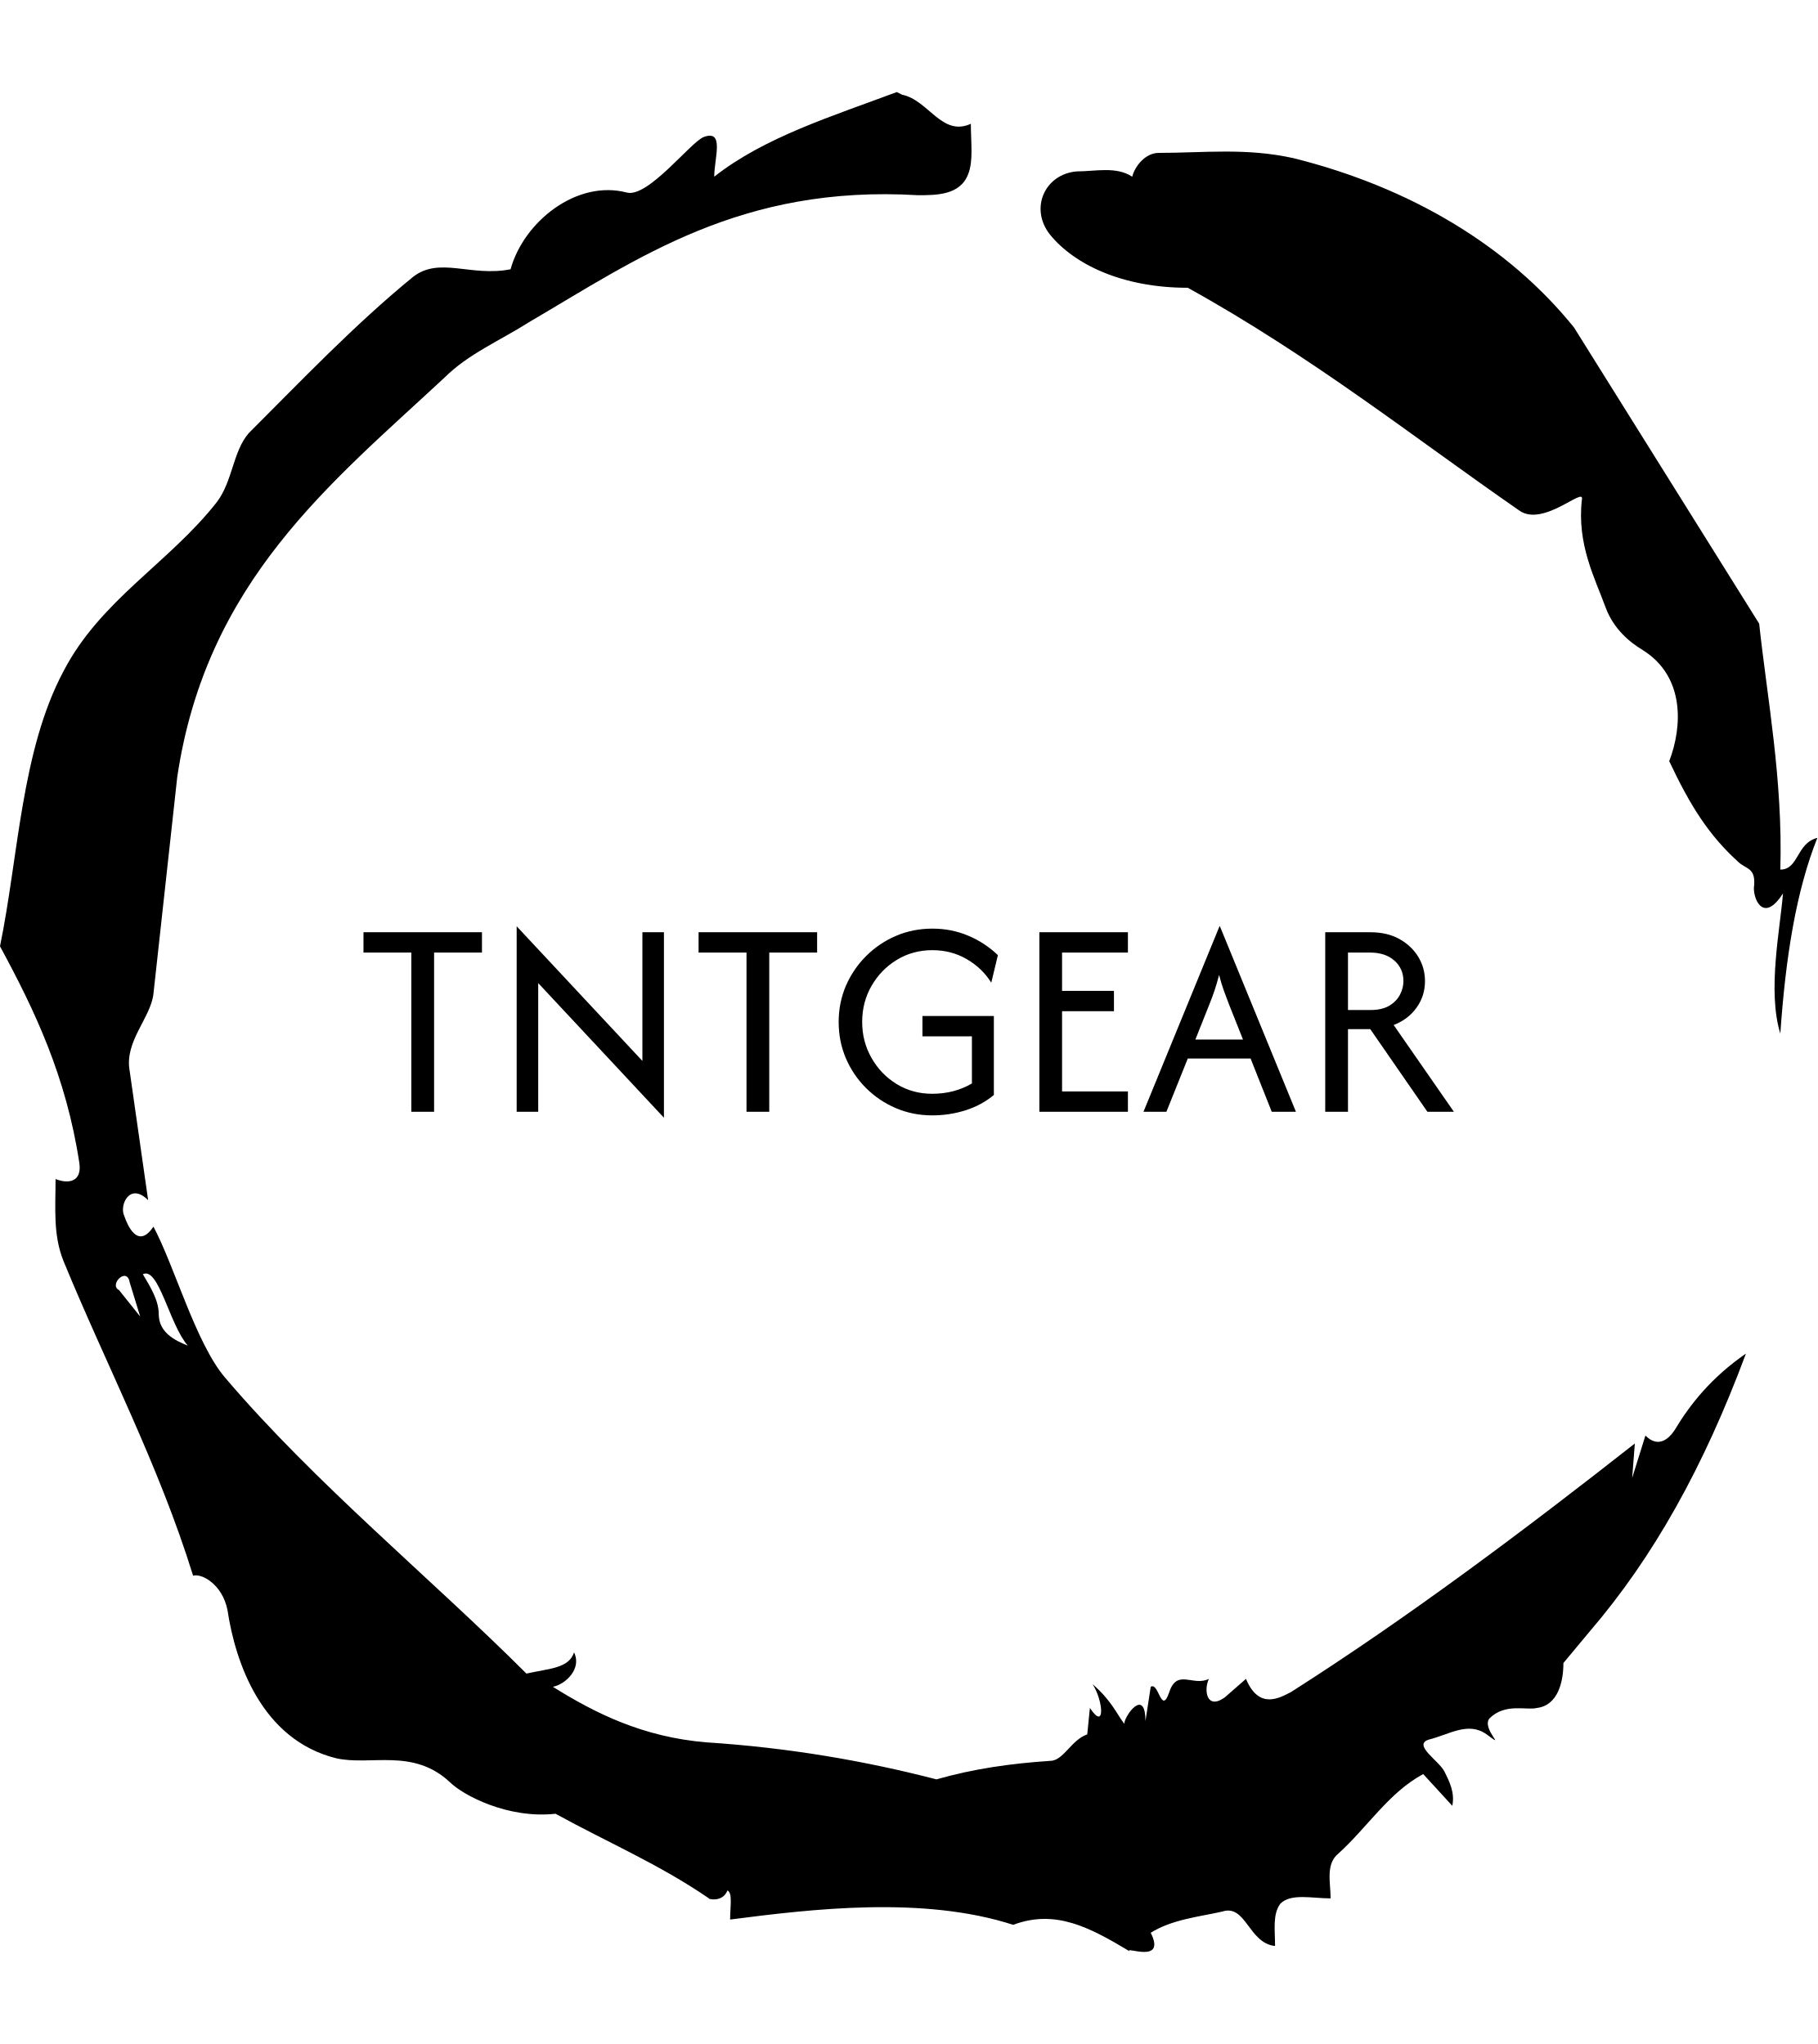
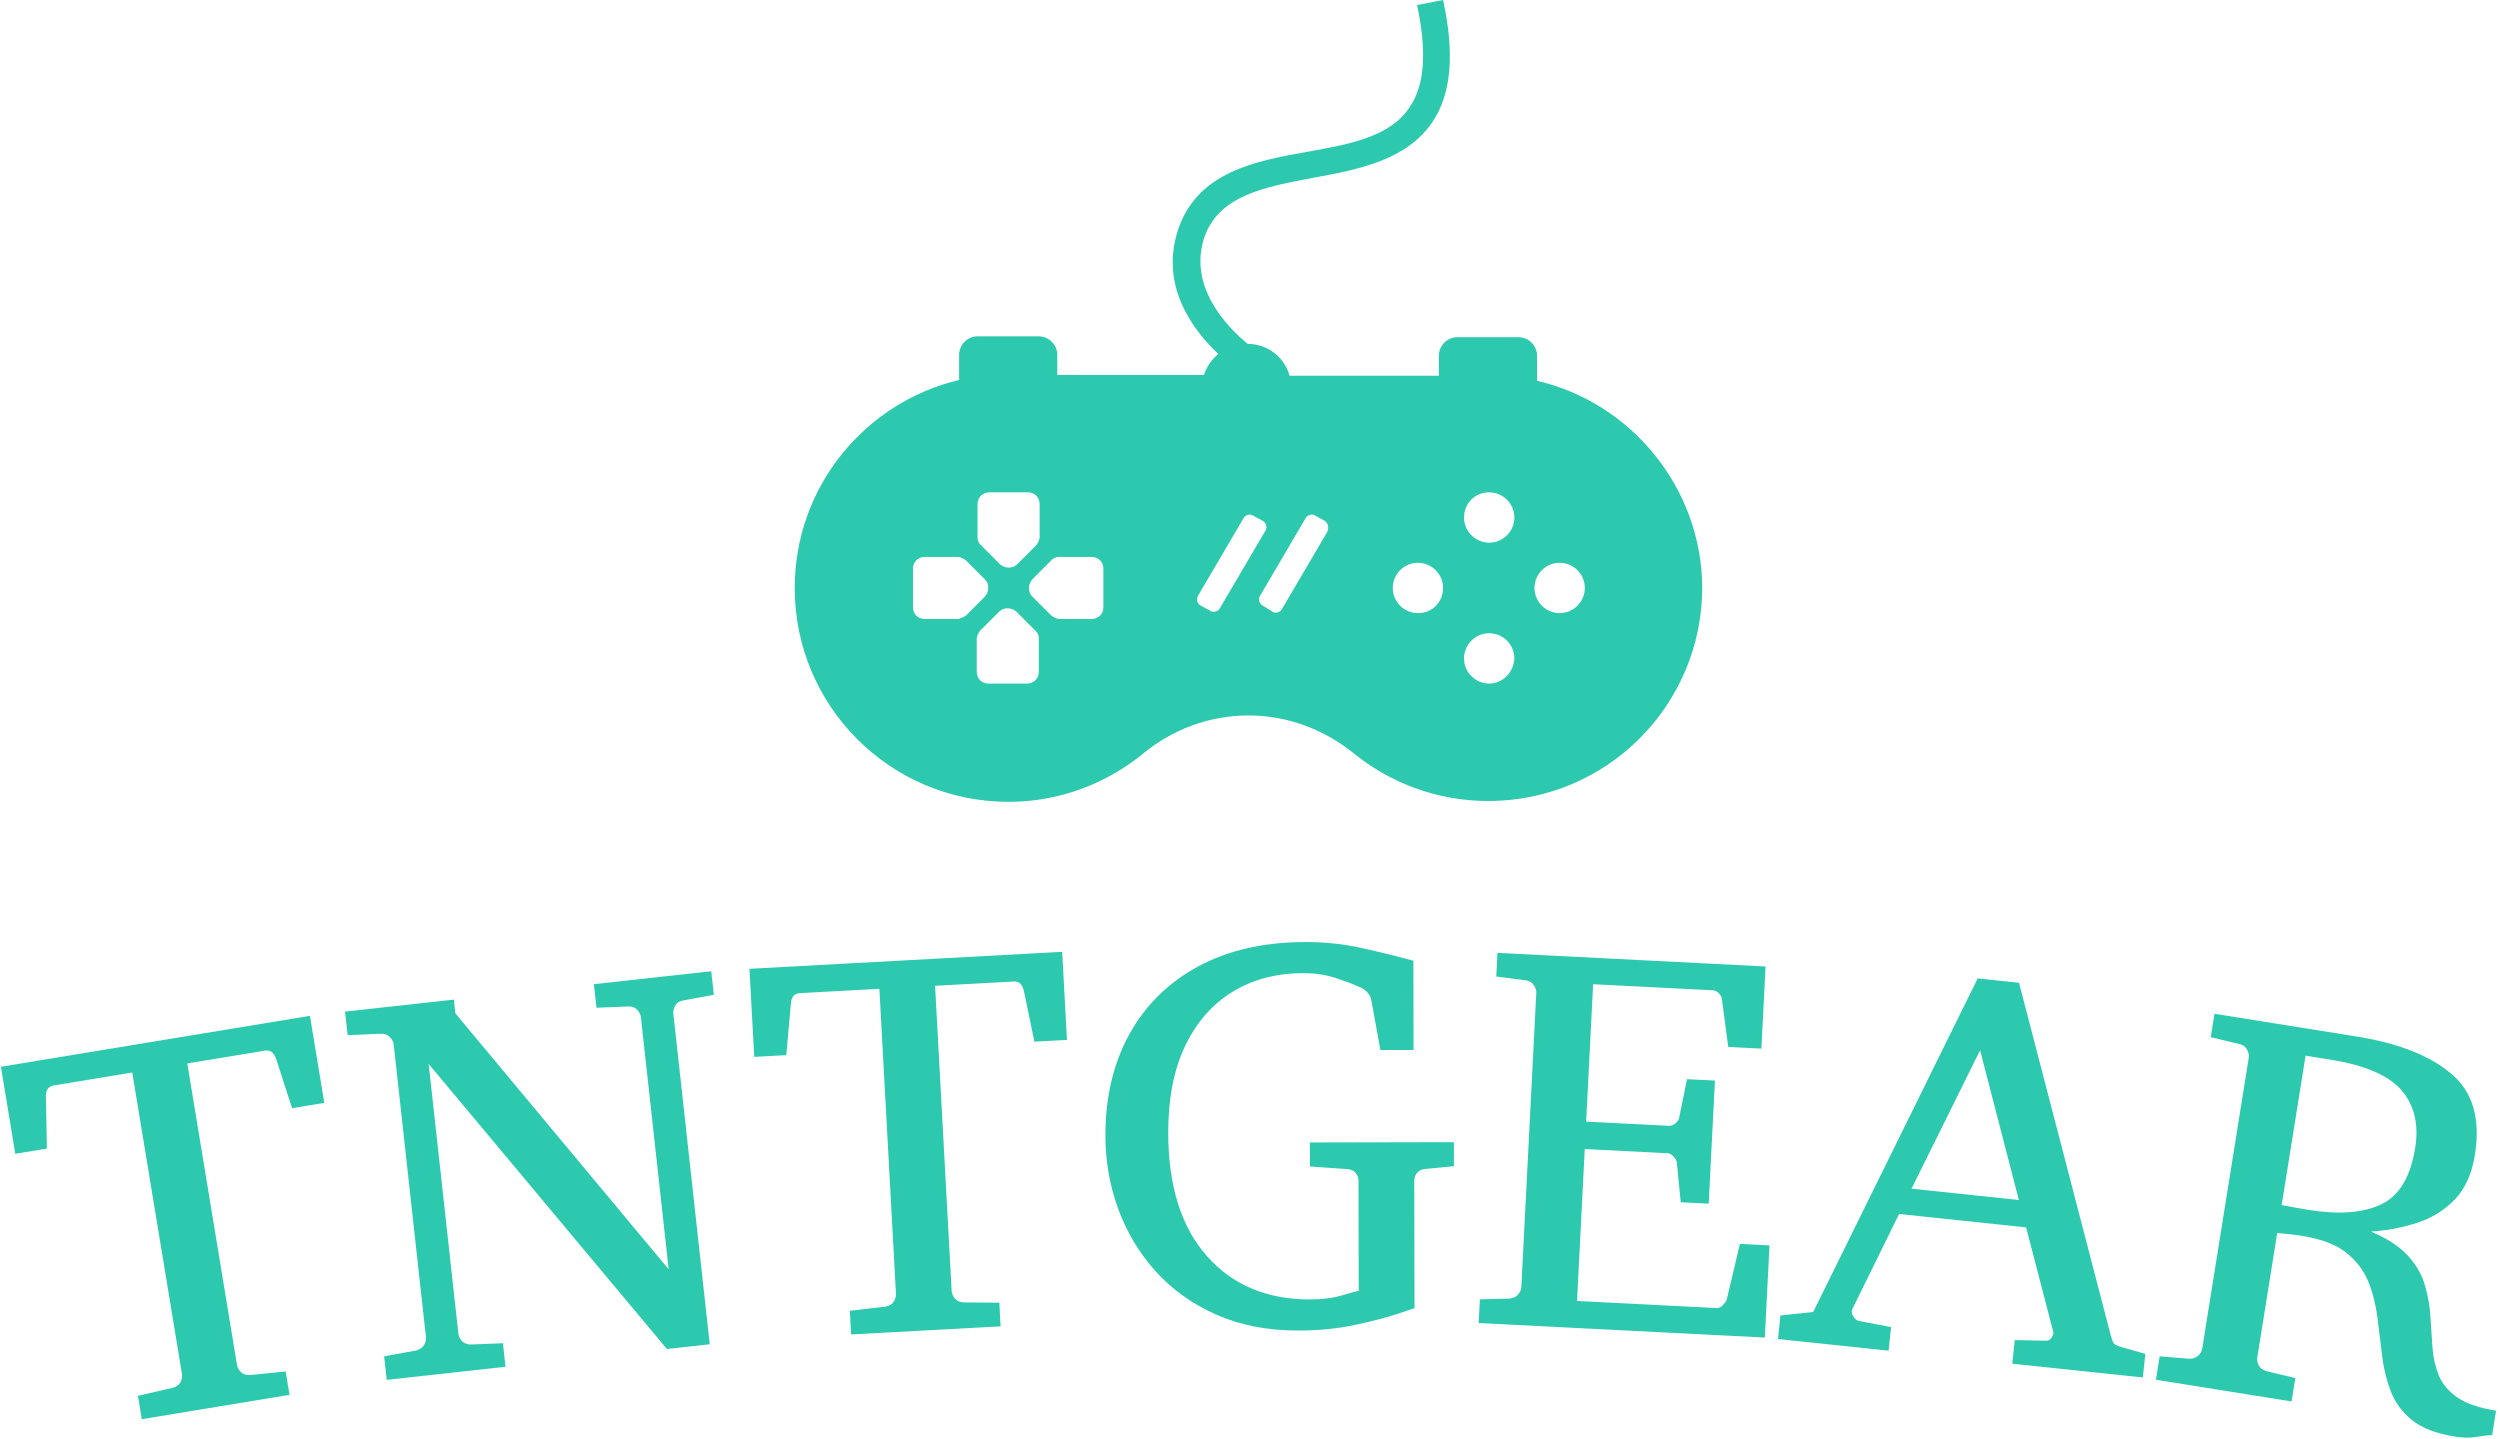
- <svg xmlns="http://www.w3.org/2000/svg" version="1.1" width="2000" height="2250" viewBox="0 0 2000 2250">
-   <g transform="matrix(1,0,0,1,3.410605131648481e-13,0)">
-     <svg viewBox="0 0 320 360" data-background-color="#003366" preserveAspectRatio="xMidYMid meet" height="2250" width="2000">
-       <g id="tight-bounds" transform="matrix(1,0,0,1,0,0)">
-         <svg viewBox="0 0 320 360" height="360" width="320">
+ <svg xmlns="http://www.w3.org/2000/svg" version="1.1" width="1500" height="863" viewBox="0 0 1500 863">
+   <g transform="matrix(1,0,0,1,-0.9072044,-0.2100334)">
+     <svg viewBox="0 0 396 228" data-background-color="#ffffff" preserveAspectRatio="xMidYMid meet" height="863" width="1500">
+       <g id="tight-bounds" transform="matrix(1,0,0,1,0.2398689,0.0554897)">
+         <svg viewBox="0 0 395.52 227.889" height="227.889" width="395.52">
          <g>
-             <svg />
-           </g>
-           <g>
-             <svg viewBox="0 0 320 360" height="360" width="320">
-               <g>
-                 <path d="M20.961 227.22l3.726 4.658-1.863-6.056c-0.466-2.795-3.726 0.466-1.863 1.398M25.153 224.425c1.397 2.329 2.795 4.658 2.795 6.987 0 3.261 2.795 4.658 5.123 5.589-3.261-3.726-5.124-13.974-7.918-12.576M204.017 26.929c7.918 0 15.371-0.932 23.756 0.931 20.495 5.124 37.729 15.371 49.374 29.811l32.606 52.169c1.397 13.042 4.192 27.482 3.726 43.319 3.261 0 2.795-4.658 6.521-5.59-3.726 9.316-5.59 20.961-6.521 34.469-2.329-7.453 0-18.632 0.466-24.687-3.261 5.124-5.124 1.397-5.124-0.932 0.466-3.726-1.397-3.261-2.795-4.658-5.124-4.658-8.384-9.782-12.11-17.7 2.329-6.055 2.795-14.905-4.658-19.563-2.329-1.397-5.124-3.726-6.521-7.453-1.863-5.124-5.124-11.179-4.193-19.097 0.466-2.329-6.987 5.124-11.179 1.863-18.166-12.576-36.332-27.016-58.224-39.127-11.645 0-20.029-4.192-24.221-9.316-3.726-4.658-0.932-10.713 4.658-11.179 3.261 0 6.987-0.932 9.782 0.932 0.466-1.863 2.329-4.192 4.657-4.192M157.904 16.215l0.932 0.466c4.658 0.932 6.987 7.453 12.11 5.124 0 3.261 0.466 6.521-0.466 8.85-1.397 3.726-5.59 3.726-8.85 3.726-31.208-1.863-49.374 11.179-68.471 22.358-5.124 3.261-10.713 5.59-14.906 9.782-20.029 18.632-41.921 35.866-47.045 70.335l-4.192 38.195c-0.466 4.192-5.124 8.384-4.192 13.508l3.26 22.824c-3.261-3.261-5.124 0.932-4.192 2.795 0.466 1.397 2.329 6.055 5.124 1.863 3.726 6.987 7.453 20.495 12.576 26.55 15.837 18.632 36.332 35.4 53.101 52.169 4.192-0.932 7.453-0.932 8.384-3.727 1.397 2.795-1.397 5.59-3.726 6.056 7.453 4.658 15.837 8.85 27.016 9.781 14.44 0.932 27.948 3.261 40.524 6.522 6.521-1.863 13.042-2.795 20.029-3.261 2.329 0 3.726-3.726 6.521-4.658l0.466-4.658c2.795 4.192 2.329-1.397 0.466-4.192 3.261 2.795 4.192 5.124 5.589 6.987 0-1.397 3.726-6.521 3.727-0.466l0.931-6.055c1.397-0.932 1.863 5.124 3.261 0.931 1.397-4.192 4.192-0.932 6.987-2.329-0.932 1.863-0.466 5.59 2.794 3.261l3.727-3.261c2.329 5.59 6.055 3.261 7.918 2.329 20.495-13.042 40.99-28.413 60.553-43.784l-0.466 6.055 2.329-7.453c2.329 2.329 4.192 0.466 5.124-0.931 2.795-4.658 6.521-9.316 12.577-13.508-7.453 20.029-16.303 35.866-27.482 48.908l-4.658 5.59c0 3.261-0.932 7.453-4.658 7.918-1.863 0.466-5.59-0.932-8.384 1.863-1.397 1.863 3.261 5.59-0.466 2.795-3.261-2.329-6.521 0-10.248 0.932-2.795 0.932 1.863 3.726 2.795 5.589 0.932 1.863 1.863 3.726 1.398 6.056l-5.124-5.59c-6.055 3.261-9.782 9.316-14.906 13.974-2.329 1.863-1.397 5.124-1.397 7.918-3.261 0-6.987-0.932-8.85 0.932-1.397 1.863-0.932 4.658-0.932 7.453-4.658-0.466-5.124-7.453-9.315-6.056-4.192 0.932-8.85 1.397-12.577 3.727 2.795 5.59-4.658 2.329-3.726 3.26-6.987-4.192-13.042-7.453-20.495-4.658-15.837-5.124-35.4-2.795-49.84-0.931 0-2.329 0.466-4.658-0.466-5.124-0.932 2.329-3.726 1.397-3.26 1.397-8.85-6.055-17.7-9.782-27.016-14.905-8.384 0.932-16.303-3.261-18.632-5.59-6.521-6.055-13.974-2.795-20.029-4.192-13.042-3.261-17.7-16.769-19.098-26.084-0.932-4.658-4.658-6.521-6.055-6.056-6.055-19.563-15.371-37.263-22.824-55.429-1.863-4.658-1.397-9.316-1.397-14.44 2.329 0.932 4.658 0.466 4.192-2.794-2.329-15.371-7.918-27.016-13.974-38.195 3.261-15.837 3.726-34.469 11.179-48.443 6.521-12.576 18.632-19.098 27.016-29.811 2.795-3.726 2.795-8.85 5.59-12.11 9.316-9.316 18.632-19.098 28.879-27.482 4.658-3.726 10.247 0 17.234-1.397 2.329-8.384 11.645-15.837 20.495-13.508 3.726 0.932 11.179-8.85 13.508-9.782 3.726-1.397 1.863 3.726 1.863 6.987 8.85-6.987 20.961-10.713 32.14-14.906" fill="#000000" fill-rule="nonzero" stroke="none" stroke-width="1" stroke-linecap="butt" stroke-linejoin="miter" stroke-miterlimit="10" stroke-dasharray="" stroke-dashoffset="0" font-family="none" font-weight="none" font-size="none" text-anchor="none" style="mix-blend-mode: normal" data-fill-palette-color="tertiary" />
-               </g>
-               <g transform="matrix(1,0,0,1,64,163.1394)">
-                 <svg viewBox="0 0 192 33.721" height="33.721" width="192">
-                   <g>
-                     <svg viewBox="0 0 192 33.721" height="33.721" width="192">
+             <svg viewBox="0 0 395.52 227.889" height="227.889" width="395.52">
+               <g transform="matrix(1,0,0,1,0,149.3322)">
+                 <svg viewBox="0 0 395.52 78.557" height="78.557" width="395.52">
+                   <g id="textblocktransform">
+                     <svg viewBox="0 0 395.52 78.557" height="78.557" width="395.52" id="textblock">
                      <g>
-                         <svg viewBox="0 0 192 33.721" height="33.721" width="192">
-                           <g id="textblocktransform">
-                             <svg viewBox="0 0 192 33.721" height="33.721" width="192" id="textblock">
-                               <g>
-                                 <svg viewBox="0 0 192 33.721" height="33.721" width="192">
-                                   <g transform="matrix(1,0,0,1,0,0)">
-                                     <svg width="192" viewBox="1.67 -32.29 189.77 33.33" height="33.721" data-palette-color="#ffffff">
-                                       <path d="M10-27.71L1.67-27.71 1.67-31.25 22.29-31.25 22.29-27.71 13.96-27.71 13.96 0 10 0 10-27.71ZM53.96-31.25L53.96 1.04 32.08-22.4 32.08 0 28.33 0 28.33-32.29 50.21-8.85 50.21-31.25 53.96-31.25ZM68.33-27.71L59.99-27.71 59.99-31.25 80.62-31.25 80.62-27.71 72.29-27.71 72.29 0 68.33 0 68.33-27.71ZM100.65 0.63L100.65 0.63Q97.25 0.63 94.3-0.64 91.35-1.91 89.11-4.15 86.87-6.39 85.62-9.32 84.37-12.26 84.37-15.63L84.37-15.63Q84.37-18.99 85.63-21.93 86.9-24.86 89.14-27.1 91.38-29.34 94.33-30.61 97.28-31.88 100.69-31.88L100.69-31.88Q104.02-31.88 106.94-30.64 109.85-29.41 112.08-27.26L112.08-27.26 110.93-22.47Q109.33-25.03 106.64-26.58 103.95-28.13 100.69-28.13L100.69-28.13Q97.25-28.13 94.49-26.44 91.73-24.76 90.1-21.93 88.46-19.1 88.46-15.63L88.46-15.63Q88.46-12.22 90.08-9.38 91.69-6.53 94.45-4.83 97.21-3.13 100.65-3.13L100.65-3.13Q102.6-3.13 104.35-3.59 106.1-4.06 107.56-4.93L107.56-4.93 107.56-13.13 98.95-13.13 98.95-16.67 111.38-16.67 111.38-2.92Q109.26-1.15 106.47-0.26 103.67 0.63 100.65 0.63ZM134.71 0L119.3 0 119.3-31.25 134.71-31.25 134.71-27.71 123.25-27.71 123.25-21.04 132.28-21.04 132.28-17.5 123.25-17.5 123.25-3.54 134.71-3.54 134.71 0ZM141.41 0L137.42 0 150.65-32.29 150.72-32.29 163.95 0 159.74 0 156.06-9.27 145.13-9.27 141.41 0ZM148.91-18.75L146.45-12.57 154.74-12.57 152.28-18.75Q151.83-19.93 151.41-21.08 150.99-22.22 150.58-23.82L150.58-23.82Q150.16-22.22 149.78-21.09 149.4-19.97 148.91-18.75L148.91-18.75ZM173.01 0L169.05 0 169.05-31.25 176.89-31.25Q179.85-31.25 181.96-30.07 184.08-28.89 185.25-26.96 186.41-25.03 186.41-22.74L186.41-22.74Q186.41-20.17 184.95-18.13 183.49-16.08 180.96-15.1L180.96-15.1 191.44 0 186.83 0 176.89-14.38 173.01-14.38 173.01 0ZM173.01-27.71L173.01-17.71 176.89-17.71Q178.91-17.71 180.18-18.45 181.44-19.2 182.05-20.36 182.66-21.53 182.66-22.74L182.66-22.74Q182.66-24.93 181.08-26.32 179.5-27.71 176.89-27.71L176.89-27.71 173.01-27.71Z" opacity="1" transform="matrix(1,0,0,1,0,0)" fill="#000000" class="wordmark-text-0" data-fill-palette-color="primary" id="text-0" />
-                                     </svg>
-                                   </g>
-                                 </svg>
-                               </g>
+                         <svg viewBox="0 0 395.52 78.557" height="78.557" width="395.52">
+                           <g transform="matrix(1,0,0,1,0,0)">
+                             <svg width="395.52" viewBox="-2.705 -32.703 226.335 44.954" height="78.557" data-palette-color="#2dc9af">
+                               <path d="M25.327-26.01l1.301 7.894-2.921 0.481-1.464-4.522c-0.211-0.54-0.533-0.774-0.968-0.702v0l-7.074 1.166 4.508 27.351c0.04 0.243 0.164 0.463 0.372 0.658 0.208 0.195 0.492 0.28 0.853 0.255v0l3.19-0.323 0.35 2.121-13.4 2.209-0.349-2.122 3.135-0.719c0.35-0.091 0.588-0.263 0.716-0.513 0.134-0.252 0.181-0.499 0.141-0.743v0l-4.509-27.351-7.124 1.174c-0.48 0.079-0.717 0.405-0.71 0.979v0l0.094 4.748-2.872 0.473-1.301-7.893zM61.73-30.054l0.235 2.137-2.751 0.504c-0.356 0.053-0.604 0.207-0.744 0.464-0.147 0.251-0.207 0.499-0.179 0.744v0l3.303 29.989-3.886 0.428-21.612-25.859 2.696 24.472c0.027 0.245 0.139 0.471 0.336 0.677 0.19 0.207 0.466 0.307 0.828 0.301v0l2.875-0.115 0.235 2.137-10.775 1.187-0.235-2.137 2.821-0.512c0.354-0.073 0.612-0.232 0.772-0.477 0.161-0.246 0.228-0.491 0.201-0.737v0l-2.926-26.559c-0.027-0.245-0.146-0.474-0.357-0.685-0.212-0.218-0.497-0.314-0.857-0.288v0l-2.964 0.125-0.235-2.137 9.87-1.087 0.137 1.242 19.349 23.221-2.519-22.861c-0.027-0.245-0.143-0.474-0.347-0.687-0.205-0.219-0.477-0.316-0.817-0.292v0l-2.864 0.115-0.236-2.138zM93.563-31.816l0.434 7.988-2.956 0.161-0.963-4.655c-0.151-0.559-0.445-0.827-0.885-0.803v0l-7.16 0.389 1.503 27.679c0.013 0.246 0.113 0.478 0.298 0.695 0.185 0.217 0.459 0.332 0.82 0.346v0l3.206 0.026 0.117 2.147-13.56 0.736-0.117-2.147 3.195-0.374c0.358-0.053 0.614-0.197 0.767-0.432 0.161-0.236 0.234-0.477 0.222-0.723v0l-1.503-27.679-7.21 0.391c-0.486 0.026-0.757 0.325-0.812 0.896v0l-0.424 4.73-2.906 0.157-0.434-7.988zM129.094-14.551l0.005 2.18-2.54 0.245c-0.36 0.021-0.626 0.138-0.799 0.352-0.173 0.214-0.259 0.451-0.259 0.71v0l0.024 11.57c0 0-0.5 0.168-1.499 0.504-1.006 0.335-2.305 0.675-3.898 1.018-1.599 0.337-3.306 0.507-5.118 0.51v0c-2.787 0.006-5.268-0.472-7.443-1.434-2.169-0.955-4.001-2.258-5.499-3.909-1.497-1.657-2.634-3.545-3.411-5.663-0.778-2.118-1.169-4.334-1.174-6.647v0c-0.007-3.507 0.716-6.582 2.171-9.225 1.455-2.636 3.537-4.687 6.247-6.153 2.717-1.466 5.942-2.202 9.675-2.21v0c1.713-0.004 3.297 0.15 4.751 0.46 1.447 0.304 2.865 0.641 4.252 1.011v0l0.841 0.219 0.017 8.1-3.01 0.006-0.82-4.499c-0.047-0.293-0.171-0.54-0.371-0.739-0.194-0.206-0.404-0.359-0.631-0.458v0c-0.067-0.013-0.167-0.053-0.301-0.12v0c-0.507-0.226-1.188-0.478-2.041-0.756-0.861-0.272-1.821-0.406-2.881-0.404v0c-2.393 0.005-4.512 0.566-6.356 1.684-1.838 1.124-3.274 2.763-4.31 4.919-1.029 2.155-1.54 4.79-1.534 7.903v0c0.01 4.813 1.181 8.534 3.513 11.163 2.325 2.628 5.448 3.939 9.369 3.93v0c1.107-0.002 2.086-0.131 2.939-0.386 0.859-0.255 1.346-0.383 1.459-0.383v0l-0.021-10c-0.001-0.26-0.088-0.496-0.261-0.71-0.167-0.213-0.431-0.329-0.791-0.348v0l-3.35-0.233-0.005-2.18zM157.724-5.187l-0.424 8.359-25.957-1.317 0.109-2.148 2.607-0.068c0.361-0.015 0.641-0.131 0.839-0.348 0.198-0.217 0.303-0.449 0.315-0.694v0l1.355-26.686c0.013-0.246-0.069-0.491-0.243-0.733-0.174-0.249-0.441-0.39-0.8-0.421v0l-2.587-0.332 0.109-2.147 24.319 1.234-0.378 7.45-3.006-0.152-0.551-4.143c-0.001-0.247-0.086-0.472-0.256-0.674-0.17-0.202-0.368-0.309-0.594-0.321v0l-10.857-0.551-0.632 12.464 7.51 0.381c0.226 0.011 0.438-0.078 0.635-0.268 0.196-0.184 0.299-0.365 0.308-0.545v0l0.694-3.419 2.537 0.129-0.567 11.165-2.537-0.128-0.343-3.492c0.009-0.18-0.077-0.381-0.26-0.604-0.189-0.223-0.387-0.34-0.593-0.351v0l-7.51-0.381-0.7 13.782 12.664 0.643c0.213 0.011 0.419-0.096 0.617-0.319 0.199-0.23 0.309-0.425 0.33-0.584v0l1.161-4.918zM191.815 4.652l-0.225 2.139-11.844-1.248 0.225-2.138 2.89 0.053c0.133 0.014 0.264-0.056 0.394-0.21 0.131-0.161 0.204-0.314 0.22-0.459v0c0.007-0.066 0.005-0.107-0.008-0.122v0l-2.469-9.49-11.517-1.213-4.247 8.633c-0.023 0.031-0.039 0.08-0.046 0.146v0c-0.02 0.192 0.046 0.39 0.199 0.594 0.146 0.203 0.296 0.313 0.448 0.328v0l2.918 0.559-0.225 2.138-10.035-1.056 0.225-2.139 2.969-0.31 14.921-30.264 3.75 0.395 8.317 31.976c0.097 0.352 0.186 0.593 0.266 0.722 0.088 0.123 0.314 0.237 0.678 0.343v0zM170.608-10.331l9.736 1.025-3.517-13.583zM223.631 9.808l-0.356 2.222c-0.213-0.021-0.642 0.026-1.288 0.138-0.646 0.113-1.338 0.11-2.075-0.008v0c-1.692-0.271-2.989-0.769-3.893-1.493-0.897-0.724-1.541-1.59-1.933-2.598-0.391-1.015-0.656-2.103-0.794-3.267-0.138-1.163-0.28-2.32-0.427-3.471-0.146-1.158-0.424-2.245-0.835-3.263-0.419-1.012-1.09-1.882-2.013-2.611-0.923-0.728-2.254-1.232-3.992-1.509v0c-0.52-0.083-1.01-0.145-1.469-0.185-0.466-0.041-0.725-0.065-0.778-0.074v0l-1.806 11.287c-0.039 0.244 0.009 0.491 0.145 0.742 0.135 0.251 0.378 0.422 0.728 0.512v0l2.575 0.614-0.339 2.123-12.304-1.968 0.34-2.123 2.599 0.213c0.361 0.024 0.651-0.061 0.871-0.256 0.22-0.194 0.35-0.413 0.389-0.656v0l4.221-26.385c0.039-0.244-0.015-0.495-0.163-0.755-0.146-0.266-0.396-0.435-0.749-0.505v0l-2.536-0.608 0.339-2.123 12.906 2.065c3.752 0.6 6.608 1.722 8.566 3.365 1.958 1.643 2.676 4.101 2.152 7.373v0c-0.275 1.718-0.886 3.069-1.833 4.051-0.947 0.983-2.09 1.688-3.427 2.115-1.332 0.435-2.725 0.698-4.177 0.79v0c1.474 0.621 2.587 1.342 3.34 2.165 0.753 0.823 1.267 1.702 1.543 2.637 0.282 0.936 0.454 1.889 0.515 2.857 0.055 0.967 0.117 1.909 0.186 2.825 0.068 0.922 0.26 1.773 0.574 2.553 0.315 0.773 0.874 1.439 1.675 2 0.802 0.56 1.976 0.964 3.523 1.211zM216.296-14.04v0c0.338-2.113-0.073-3.85-1.232-5.21-1.167-1.355-3.314-2.282-6.441-2.783v0l-2.272-0.363-2.167 13.548c0.086 0.014 0.42 0.077 1.002 0.191 0.584 0.107 1.07 0.191 1.459 0.253v0c2.752 0.44 4.943 0.271 6.572-0.508 1.63-0.779 2.656-2.488 3.079-5.128z" opacity="1" transform="matrix(1,0,0,1,0,0)" fill="#2dc9af" class="wordmark-text-0" data-fill-palette-color="primary" id="text-0" />
                            </svg>
                          </g>
                        </svg>
                      </g>
                    </svg>
                  </g>
                </svg>
              </g>
+               <g transform="matrix(1,0,0,1,125.8314,0)">
+                 <svg viewBox="0 0 143.857 127.105" height="127.105" width="143.857">
+                   <g>
+                     <svg version="1.1" x="0" y="0" viewBox="1.4 7.8 108.2 95.6" style="enable-background:new 0 0 110 110;" xml:space="preserve" height="127.105" width="143.857" class="icon-icon-0" data-fill-palette-color="accent" id="icon-0">
+                       <path d="M89.9 53.2v-3c0-1.2-1-2.2-2.2-2.2h-7.3c-1.2 0-2.2 1-2.2 2.2v2.4H60.4c-0.6-2.2-2.6-3.8-5-3.8l0 0c-0.7-0.6-1.5-1.3-2.2-2.1-3.1-3.5-4.1-7-3-10.5 1.7-5.1 7.2-6.1 13-7.2 5.5-1 11.1-2.1 14.2-6.6 2.3-3.4 2.7-8.2 1.3-14.6l-3.1 0.6c1.2 5.6 0.9 9.6-0.9 12.2-2.3 3.5-7.1 4.4-12.2 5.3-6.2 1.1-13.1 2.4-15.4 9.3C45 41.6 48.5 46.8 51.9 50c-0.8 0.7-1.4 1.5-1.7 2.5H32.7v-2.4c0-1.2-1-2.2-2.2-2.2h-7.3c-1.2 0-2.2 1-2.2 2.2v3C9.7 55.8 1.4 65.9 1.4 77.9c0 14.1 11.4 25.5 25.5 25.5 6.1 0 11.7-2.2 16.1-5.8 3.4-2.8 7.8-4.5 12.5-4.5s9 1.7 12.4 4.4l0 0c4.4 3.6 10 5.8 16.2 5.8 14.1 0 25.5-11.4 25.5-25.5C109.5 65.9 101.1 55.8 89.9 53.2zM23.2 67.9c0-0.8 0.6-1.4 1.4-1.4h4.6c0.8 0 1.4 0.6 1.4 1.4v3.9c0 0.3-0.1 0.5-0.2 0.7-0.1 0.1-0.1 0.2-0.2 0.3l-2.3 2.3c-0.5 0.5-1.4 0.5-2 0l-2.3-2.3c-0.2-0.2-0.4-0.5-0.4-0.8v-0.1l0 0 0 0V67.9zM20.9 81.6h-0.1l0 0 0 0h-3.9c-0.8 0-1.4-0.6-1.4-1.4v-4.6c0-0.8 0.6-1.4 1.4-1.4h3.9c0.3 0 0.5 0.1 0.7 0.2 0.1 0.1 0.2 0.1 0.3 0.2l2.3 2.3c0.5 0.5 0.5 1.4 0 2l-2.3 2.3C21.5 81.4 21.2 81.5 20.9 81.6zM30.5 87.9c0 0.8-0.6 1.4-1.4 1.4h-4.6c-0.8 0-1.4-0.6-1.4-1.4V84c0-0.3 0.1-0.5 0.2-0.7 0.1-0.1 0.1-0.2 0.2-0.3l2.3-2.3c0.5-0.5 1.4-0.5 2 0l2.3 2.3c0.2 0.2 0.4 0.5 0.4 0.8v0.1l0 0 0 0V87.9zM38.2 80.2c0 0.8-0.6 1.4-1.4 1.4H33c-0.3 0-0.5-0.1-0.7-0.2-0.1-0.1-0.2-0.1-0.3-0.2l-2.3-2.3c-0.5-0.5-0.5-1.4 0-2l2.3-2.3c0.2-0.2 0.5-0.4 0.8-0.4h0.1l0 0 0 0h3.9c0.8 0 1.4 0.6 1.4 1.4V80.2zM52.1 80.3c-0.2 0.4-0.8 0.6-1.2 0.3L49.8 80c-0.4-0.2-0.6-0.8-0.3-1.2l5.4-9.2c0.2-0.4 0.8-0.6 1.2-0.3l1.1 0.6c0.4 0.2 0.6 0.8 0.3 1.2L52.1 80.3zM64.9 71.2l-5.4 9.2c-0.2 0.4-0.8 0.6-1.2 0.3L57.2 80c-0.4-0.2-0.6-0.8-0.3-1.2l5.4-9.2c0.2-0.4 0.8-0.6 1.2-0.3l1.1 0.6C65 70.2 65.1 70.7 64.9 71.2zM75.7 80.9c-1.6 0-3-1.3-3-3 0-1.6 1.3-3 3-3 1.6 0 3 1.3 3 3S77.4 80.9 75.7 80.9zM84.2 89.3c-1.6 0-3-1.3-3-3 0-1.6 1.3-3 3-3 1.6 0 3 1.3 3 3C87.1 88 85.8 89.3 84.2 89.3zM84.2 72.5c-1.6 0-3-1.3-3-3s1.3-3 3-3c1.6 0 3 1.3 3 3S85.8 72.5 84.2 72.5zM92.6 80.9c-1.6 0-3-1.3-3-3 0-1.6 1.3-3 3-3 1.6 0 3 1.3 3 3S94.2 80.9 92.6 80.9z" fill="#2dc9af" data-fill-palette-color="accent" />
+                     </svg>
+                   </g>
+                 </svg>
+               </g>
+               <g />
            </svg>
          </g>
          <defs />
        </svg>
-         <rect width="320" height="360" fill="none" stroke="none" visibility="hidden" />
+         <rect width="395.52" height="227.889" fill="none" stroke="none" visibility="hidden" />
      </g>
    </svg>
  </g>
</svg>
